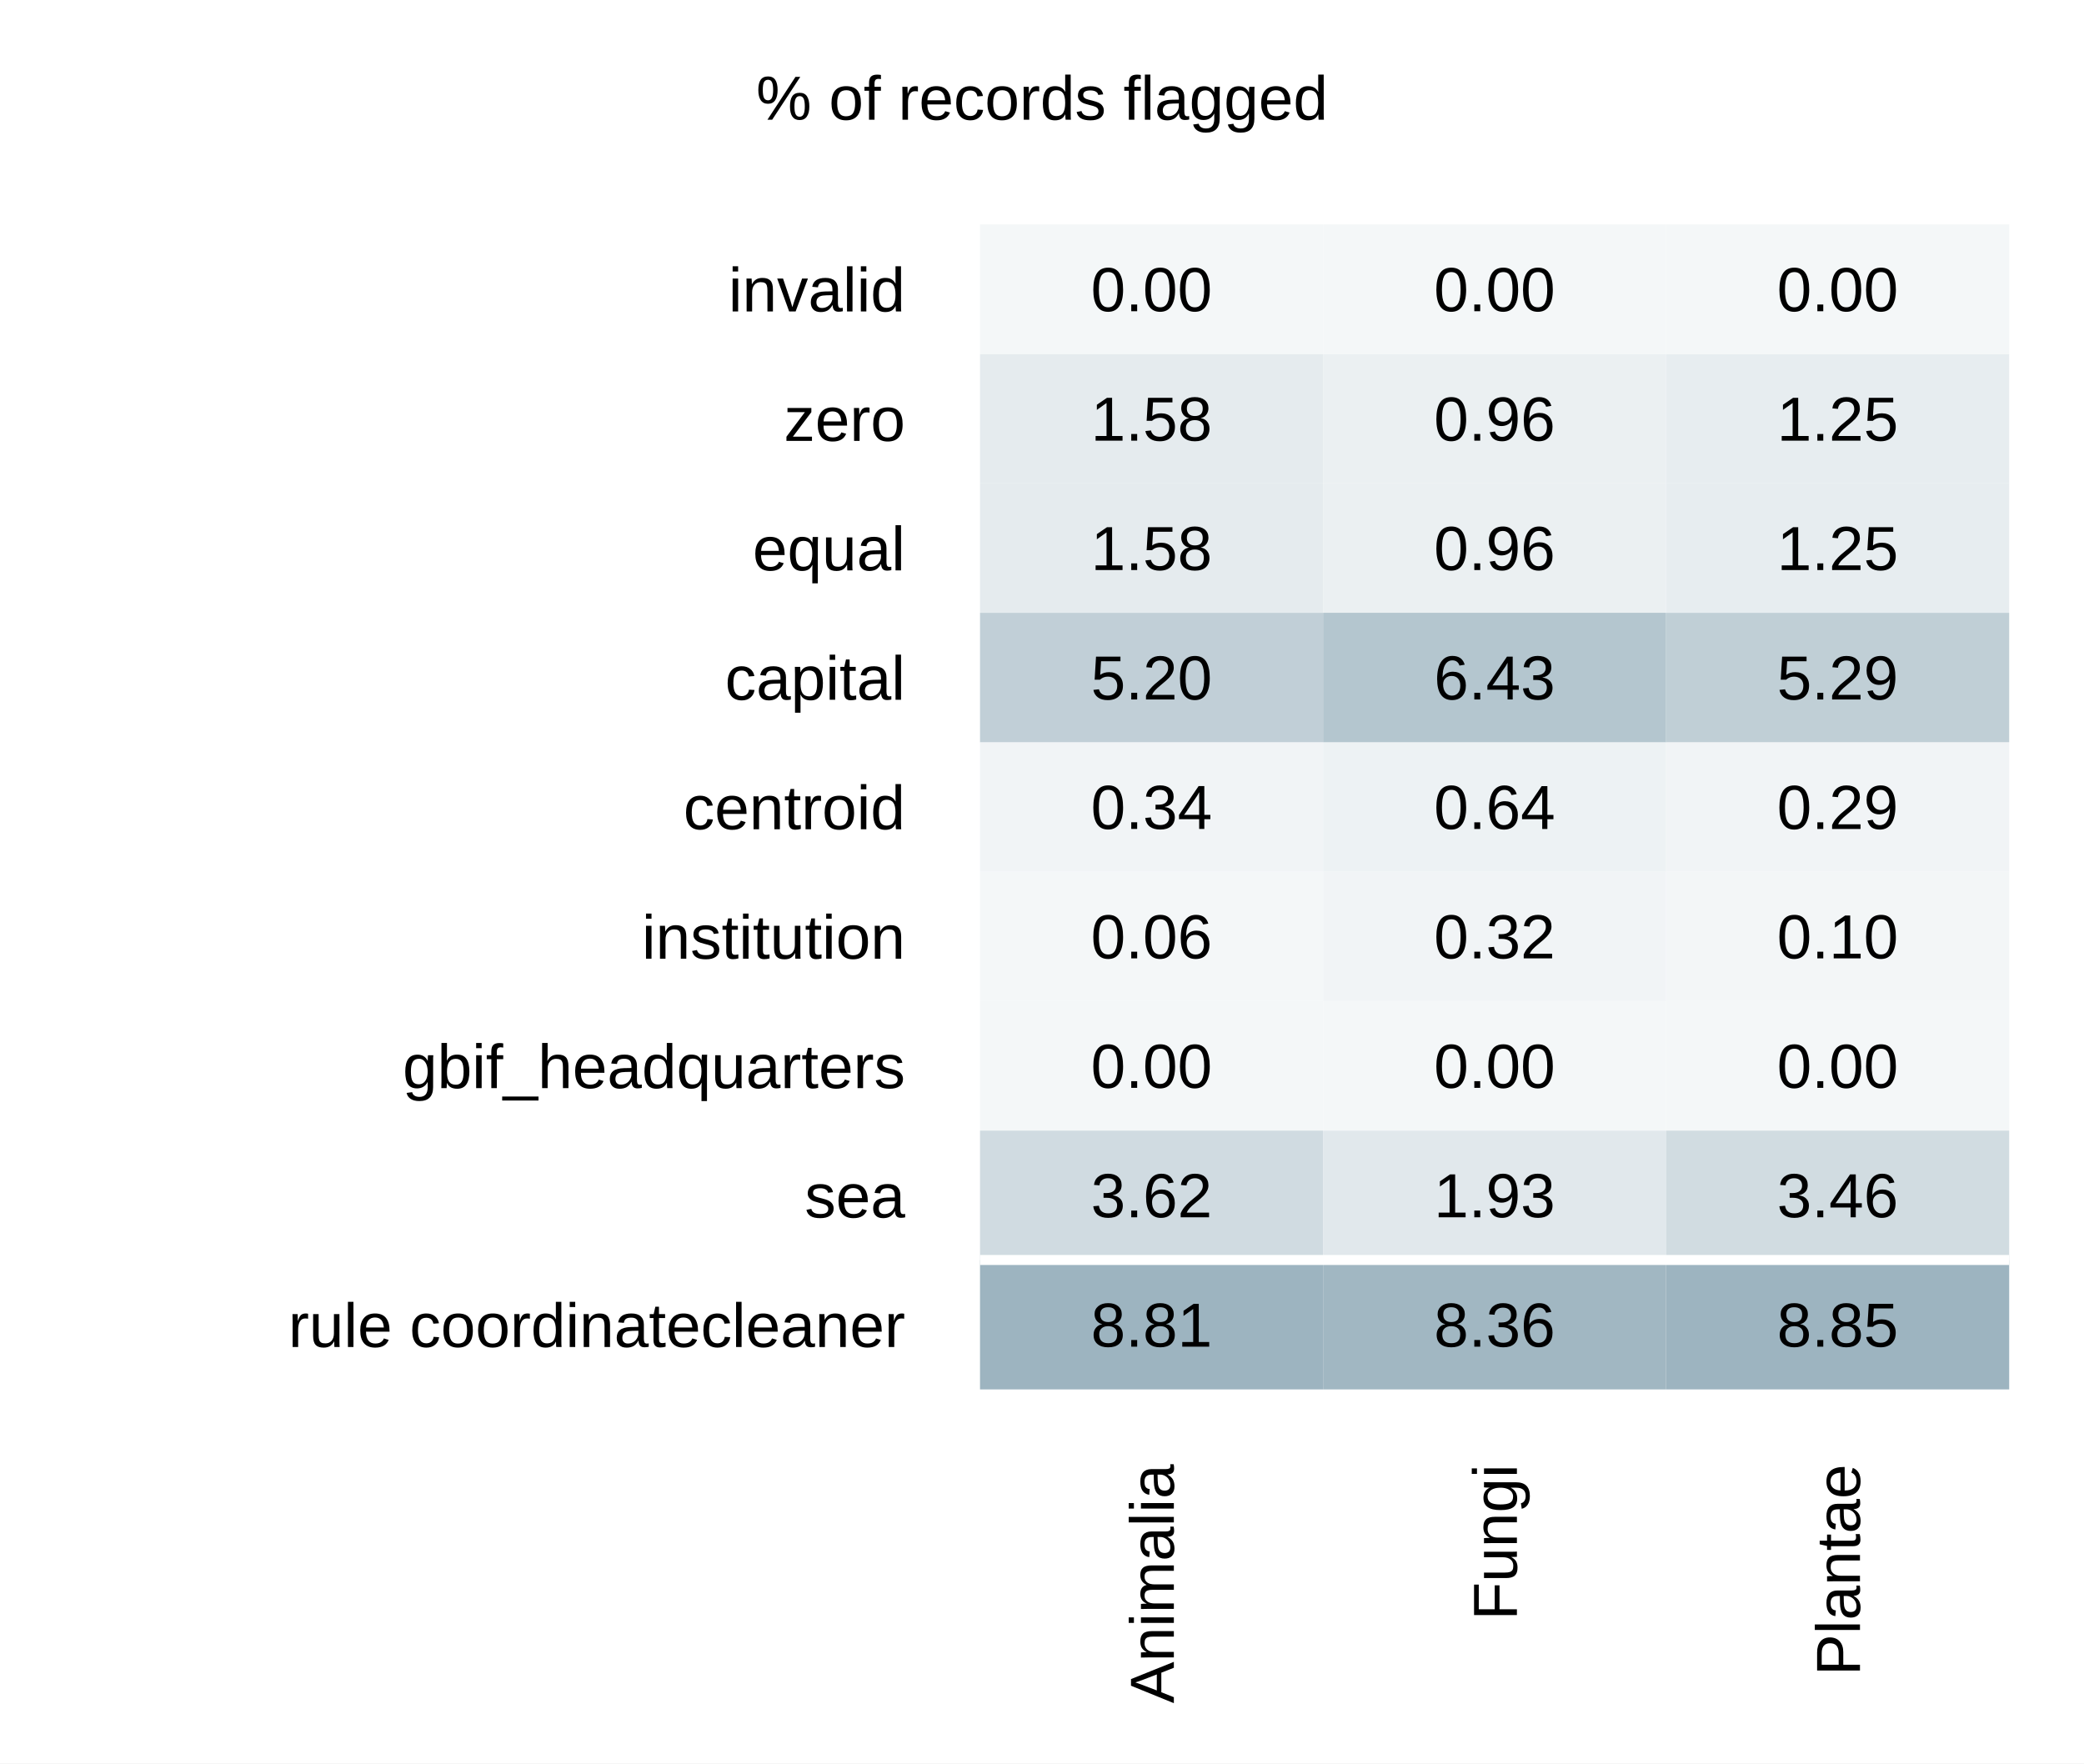
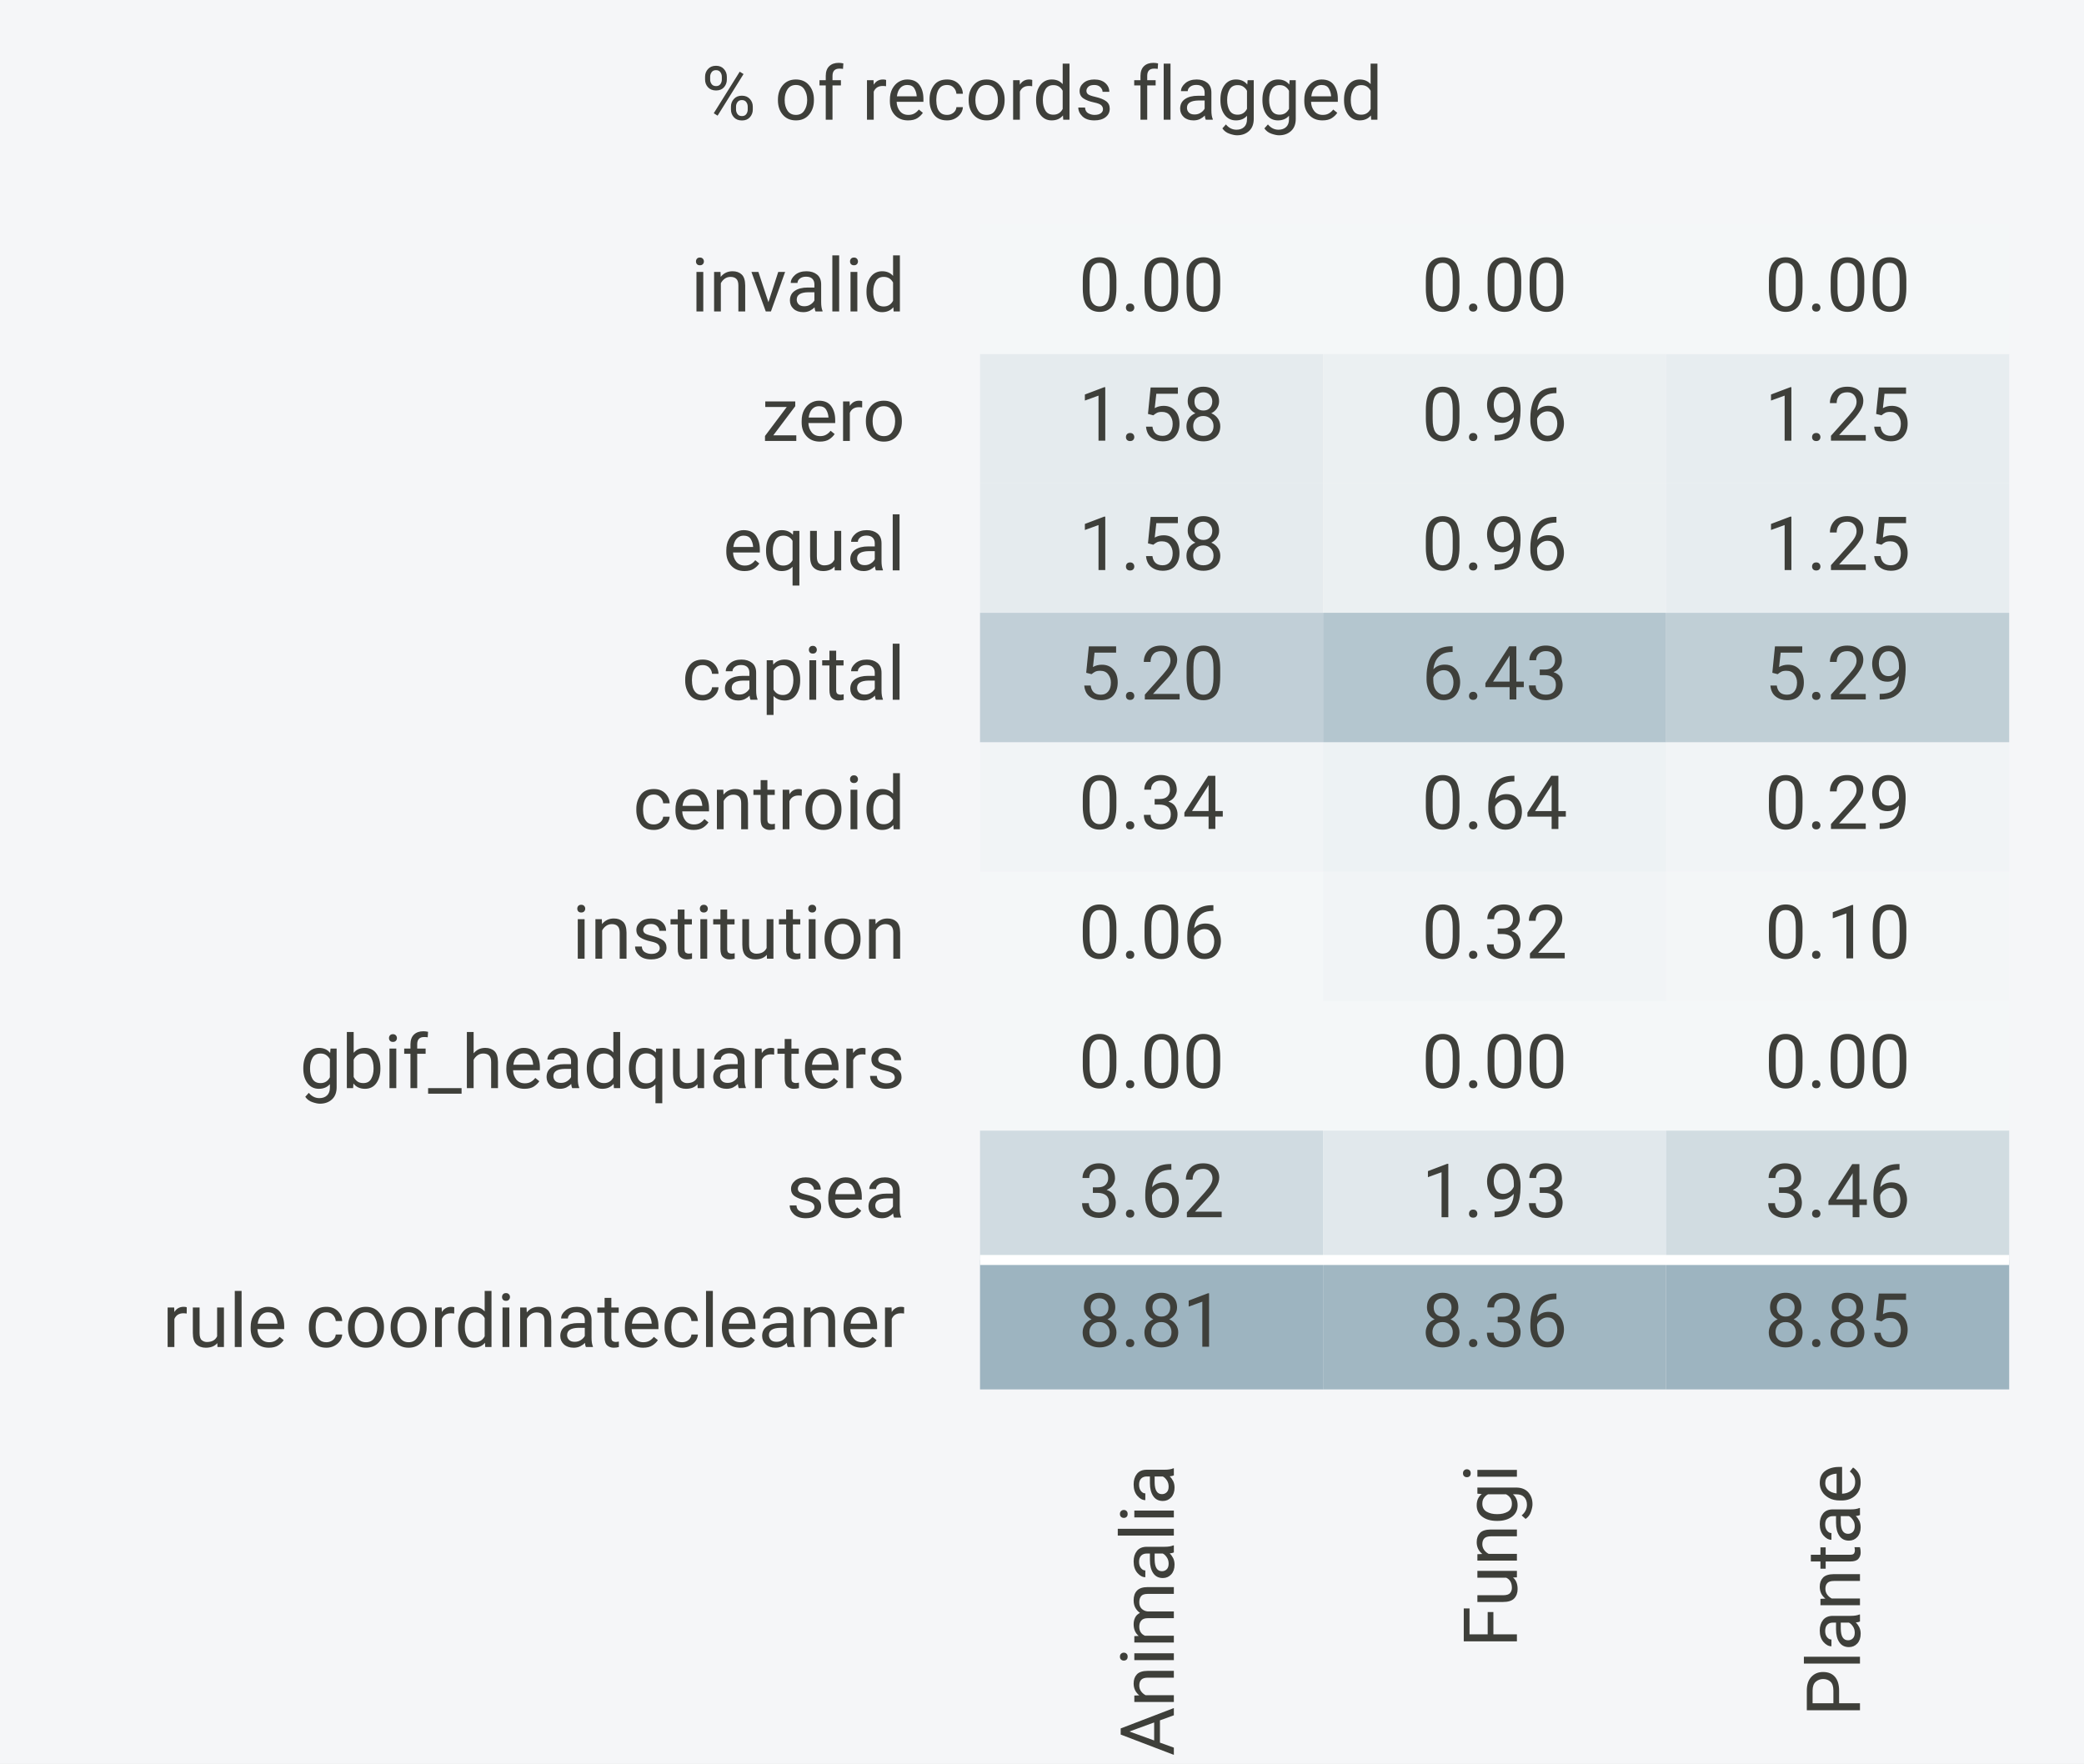
<svg xmlns="http://www.w3.org/2000/svg" width="468.00pt" height="396.00pt" viewBox="0 0 468.00 396.00">
  <g class="svglite">
    <defs>
      <style type="text/css">
-     .svglite line, .svglite polyline, .svglite polygon, .svglite path, .svglite rect, .svglite circle {
+     /* theme-aware-processed */
+     .svglite line, .svglite polyline, .svglite polygon, .svglite path, .svglite circle {
      fill: none;
-       stroke: #000000;
+       stroke: #3E3F3A;
+       stroke-linecap: round;
+       stroke-linejoin: round;
+       stroke-miterlimit: 10.00;
+     }
+     .svglite &gt; g &gt; rect {
+       fill: none;
+       stroke: #3E3F3A;
      stroke-linecap: round;
      stroke-linejoin: round;
      stroke-miterlimit: 10.00;
    }
    .svglite text {
      white-space: pre;
+       fill: #3E3F3A;
    }
    .svglite g.glyphgroup path {
      fill: inherit;
      stroke: none;
    }
  </style>
    </defs>
-     <rect width="100%" height="100%" style="stroke: none; fill: #FFFFFF;" />
+     <rect class="svg-bg" width="100%" height="100%" style="stroke: none; fill: #F5F6F8;" />
    <defs>
      <clipPath id="cpMC4wMHw0NjguMDB8MC4wMHwzOTYuMDA=">
        <rect x="0.00" y="0.00" width="468.00" height="396.00" />
      </clipPath>
    </defs>
    <g clip-path="url(#cpMC4wMHw0NjguMDB8MC4wMHwzOTYuMDA=)">
</g>
    <defs>
      <clipPath id="cpMjIwLjA4fDQ1MS4yMHw1MC40MHwzMTIuMDA=">
        <rect x="220.08" y="50.40" width="231.12" height="261.60" />
      </clipPath>
    </defs>
    <g clip-path="url(#cpMjIwLjA4fDQ1MS4yMHw1MC40MHwzMTIuMDA=)">
      <rect x="220.08" y="282.93" width="77.04" height="29.07" style="stroke-width: 0.75; stroke: none; fill: #9DB4C0;" />
      <rect x="297.12" y="282.93" width="77.04" height="29.07" style="stroke-width: 0.75; stroke: none; fill: #A1B7C2;" />
      <rect x="374.16" y="282.93" width="77.04" height="29.07" style="stroke-width: 0.75; stroke: none; fill: #9DB4C0;" />
      <rect x="220.08" y="253.87" width="77.04" height="29.07" style="stroke-width: 0.75; stroke: none; fill: #D0DBE1;" />
      <rect x="297.12" y="253.87" width="77.04" height="29.07" style="stroke-width: 0.75; stroke: none; fill: #E1E8EC;" />
      <rect x="374.16" y="253.87" width="77.04" height="29.07" style="stroke-width: 0.75; stroke: none; fill: #D1DCE1;" />
      <rect x="220.08" y="224.80" width="77.04" height="29.07" style="stroke-width: 0.75; stroke: none; fill: #F4F7F8;" />
      <rect x="297.12" y="224.80" width="77.04" height="29.07" style="stroke-width: 0.75; stroke: none; fill: #F4F7F8;" />
      <rect x="374.16" y="224.80" width="77.04" height="29.07" style="stroke-width: 0.75; stroke: none; fill: #F4F7F8;" />
      <rect x="220.08" y="195.73" width="77.04" height="29.07" style="stroke-width: 0.75; stroke: none; fill: #F4F7F8;" />
      <rect x="297.12" y="195.73" width="77.04" height="29.07" style="stroke-width: 0.75; stroke: none; fill: #F1F4F6;" />
      <rect x="374.16" y="195.73" width="77.04" height="29.07" style="stroke-width: 0.75; stroke: none; fill: #F3F6F7;" />
      <rect x="220.08" y="166.67" width="77.04" height="29.07" style="stroke-width: 0.75; stroke: none; fill: #F1F4F6;" />
      <rect x="297.12" y="166.67" width="77.04" height="29.07" style="stroke-width: 0.75; stroke: none; fill: #EDF2F4;" />
      <rect x="374.16" y="166.67" width="77.04" height="29.07" style="stroke-width: 0.75; stroke: none; fill: #F1F4F6;" />
      <rect x="220.08" y="137.60" width="77.04" height="29.07" style="stroke-width: 0.75; stroke: none; fill: #C1CFD7;" />
      <rect x="297.12" y="137.60" width="77.04" height="29.07" style="stroke-width: 0.75; stroke: none; fill: #B4C6CF;" />
      <rect x="374.16" y="137.60" width="77.04" height="29.07" style="stroke-width: 0.75; stroke: none; fill: #C0CFD6;" />
      <rect x="220.08" y="108.53" width="77.04" height="29.07" style="stroke-width: 0.75; stroke: none; fill: #E5EBEE;" />
      <rect x="297.12" y="108.53" width="77.04" height="29.07" style="stroke-width: 0.75; stroke: none; fill: #EBF0F2;" />
      <rect x="374.16" y="108.53" width="77.04" height="29.07" style="stroke-width: 0.75; stroke: none; fill: #E7EDF0;" />
      <rect x="220.08" y="79.47" width="77.04" height="29.07" style="stroke-width: 0.75; stroke: none; fill: #E5EBEE;" />
      <rect x="297.12" y="79.47" width="77.04" height="29.07" style="stroke-width: 0.75; stroke: none; fill: #EBF0F2;" />
      <rect x="374.16" y="79.47" width="77.04" height="29.07" style="stroke-width: 0.75; stroke: none; fill: #E7EDF0;" />
      <rect x="220.08" y="50.40" width="77.04" height="29.07" style="stroke-width: 0.75; stroke: none; fill: #F4F7F8;" />
      <rect x="297.12" y="50.40" width="77.04" height="29.07" style="stroke-width: 0.75; stroke: none; fill: #F4F7F8;" />
      <rect x="374.16" y="50.40" width="77.04" height="29.07" style="stroke-width: 0.75; stroke: none; fill: #F4F7F8;" />
    </g>
    <g clip-path="url(#cpMC4wMHw0NjguMDB8MC4wMHwzOTYuMDA=)">
-       <text transform="translate(263.61,328.80) rotate(-90)" text-anchor="end" style="font-size: 14.00px; font-family: &quot;Arial&quot;;" textLength="53.67px" lengthAdjust="spacingAndGlyphs">Animalia</text>
-       <text transform="translate(340.65,328.80) rotate(-90)" text-anchor="end" style="font-size: 14.00px; font-family: &quot;Arial&quot;;" textLength="35.00px" lengthAdjust="spacingAndGlyphs">Fungi</text>
-       <text transform="translate(417.69,328.80) rotate(-90)" text-anchor="end" style="font-size: 14.00px; font-family: &quot;Arial&quot;;" textLength="47.47px" lengthAdjust="spacingAndGlyphs">Plantae</text>
-       <text x="203.28" y="302.48" text-anchor="end" style="font-size: 14.00px; font-family: &quot;Arial&quot;;" textLength="138.45px" lengthAdjust="spacingAndGlyphs">rule coordinatecleaner</text>
-       <text x="203.28" y="273.41" text-anchor="end" style="font-size: 14.00px; font-family: &quot;Arial&quot;;" textLength="22.56px" lengthAdjust="spacingAndGlyphs">sea</text>
-       <text x="203.28" y="244.34" text-anchor="end" style="font-size: 14.00px; font-family: &quot;Arial&quot;;" textLength="112.80px" lengthAdjust="spacingAndGlyphs">gbif_headquarters</text>
-       <text x="203.28" y="215.28" text-anchor="end" style="font-size: 14.00px; font-family: &quot;Arial&quot;;" textLength="59.12px" lengthAdjust="spacingAndGlyphs">institution</text>
-       <text x="203.28" y="186.21" text-anchor="end" style="font-size: 14.00px; font-family: &quot;Arial&quot;;" textLength="49.78px" lengthAdjust="spacingAndGlyphs">centroid</text>
-       <text x="203.28" y="157.14" text-anchor="end" style="font-size: 14.00px; font-family: &quot;Arial&quot;;" textLength="40.45px" lengthAdjust="spacingAndGlyphs">capital</text>
-       <text x="203.28" y="128.08" text-anchor="end" style="font-size: 14.00px; font-family: &quot;Arial&quot;;" textLength="34.23px" lengthAdjust="spacingAndGlyphs">equal</text>
-       <text x="203.28" y="99.01" text-anchor="end" style="font-size: 14.00px; font-family: &quot;Arial&quot;;" textLength="27.22px" lengthAdjust="spacingAndGlyphs">zero</text>
-       <text x="203.28" y="69.94" text-anchor="end" style="font-size: 14.00px; font-family: &quot;Arial&quot;;" textLength="39.67px" lengthAdjust="spacingAndGlyphs">invalid</text>
+       <text transform="translate(263.61,328.80) rotate(-90)" text-anchor="end" style="font-size: 1.4em; font-family: &quot;Roboto&quot;, -apple-system, BlinkMacSystemFont, &quot;Segoe UI&quot;, system-ui, sans-serif;">Animalia</text>
+       <text transform="translate(340.65,328.80) rotate(-90)" text-anchor="end" style="font-size: 1.4em; font-family: &quot;Roboto&quot;, -apple-system, BlinkMacSystemFont, &quot;Segoe UI&quot;, system-ui, sans-serif;">Fungi</text>
+       <text transform="translate(417.69,328.80) rotate(-90)" text-anchor="end" style="font-size: 1.4em; font-family: &quot;Roboto&quot;, -apple-system, BlinkMacSystemFont, &quot;Segoe UI&quot;, system-ui, sans-serif;">Plantae</text>
+       <text x="203.28" y="302.48" text-anchor="end" style="font-size: 1.4em; font-family: &quot;Roboto&quot;, -apple-system, BlinkMacSystemFont, &quot;Segoe UI&quot;, system-ui, sans-serif;">rule coordinatecleaner</text>
+       <text x="203.28" y="273.41" text-anchor="end" style="font-size: 1.4em; font-family: &quot;Roboto&quot;, -apple-system, BlinkMacSystemFont, &quot;Segoe UI&quot;, system-ui, sans-serif;">sea</text>
+       <text x="203.28" y="244.34" text-anchor="end" style="font-size: 1.4em; font-family: &quot;Roboto&quot;, -apple-system, BlinkMacSystemFont, &quot;Segoe UI&quot;, system-ui, sans-serif;">gbif_headquarters</text>
+       <text x="203.28" y="215.28" text-anchor="end" style="font-size: 1.4em; font-family: &quot;Roboto&quot;, -apple-system, BlinkMacSystemFont, &quot;Segoe UI&quot;, system-ui, sans-serif;">institution</text>
+       <text x="203.28" y="186.21" text-anchor="end" style="font-size: 1.4em; font-family: &quot;Roboto&quot;, -apple-system, BlinkMacSystemFont, &quot;Segoe UI&quot;, system-ui, sans-serif;">centroid</text>
+       <text x="203.28" y="157.14" text-anchor="end" style="font-size: 1.4em; font-family: &quot;Roboto&quot;, -apple-system, BlinkMacSystemFont, &quot;Segoe UI&quot;, system-ui, sans-serif;">capital</text>
+       <text x="203.28" y="128.08" text-anchor="end" style="font-size: 1.4em; font-family: &quot;Roboto&quot;, -apple-system, BlinkMacSystemFont, &quot;Segoe UI&quot;, system-ui, sans-serif;">equal</text>
+       <text x="203.28" y="99.01" text-anchor="end" style="font-size: 1.4em; font-family: &quot;Roboto&quot;, -apple-system, BlinkMacSystemFont, &quot;Segoe UI&quot;, system-ui, sans-serif;">zero</text>
+       <text x="203.28" y="69.94" text-anchor="end" style="font-size: 1.4em; font-family: &quot;Roboto&quot;, -apple-system, BlinkMacSystemFont, &quot;Segoe UI&quot;, system-ui, sans-serif;">invalid</text>
    </g>
    <g clip-path="url(#cpMjIwLjA4fDQ1MS4yMHw1MC40MHwzMTIuMDA=)">
      <line x1="220.08" y1="282.93" x2="451.20" y2="282.93" style="stroke-width: 2.25; stroke: #FFFFFF;" />
-       <text x="258.60" y="302.41" text-anchor="middle" style="font-size: 14.00px; font-family: &quot;Arial&quot;;" textLength="27.23px" lengthAdjust="spacingAndGlyphs">8.81</text>
-       <text x="335.64" y="302.41" text-anchor="middle" style="font-size: 14.00px; font-family: &quot;Arial&quot;;" textLength="27.23px" lengthAdjust="spacingAndGlyphs">8.36</text>
-       <text x="412.68" y="302.41" text-anchor="middle" style="font-size: 14.00px; font-family: &quot;Arial&quot;;" textLength="27.23px" lengthAdjust="spacingAndGlyphs">8.85</text>
-       <text x="258.60" y="273.34" text-anchor="middle" style="font-size: 14.00px; font-family: &quot;Arial&quot;;" textLength="27.23px" lengthAdjust="spacingAndGlyphs">3.62</text>
-       <text x="335.64" y="273.34" text-anchor="middle" style="font-size: 14.00px; font-family: &quot;Arial&quot;;" textLength="27.23px" lengthAdjust="spacingAndGlyphs">1.93</text>
-       <text x="412.68" y="273.34" text-anchor="middle" style="font-size: 14.00px; font-family: &quot;Arial&quot;;" textLength="27.23px" lengthAdjust="spacingAndGlyphs">3.46</text>
-       <text x="258.60" y="244.28" text-anchor="middle" style="font-size: 14.00px; font-family: &quot;Arial&quot;;" textLength="27.23px" lengthAdjust="spacingAndGlyphs">0.00</text>
-       <text x="335.64" y="244.28" text-anchor="middle" style="font-size: 14.00px; font-family: &quot;Arial&quot;;" textLength="27.23px" lengthAdjust="spacingAndGlyphs">0.00</text>
-       <text x="412.68" y="244.28" text-anchor="middle" style="font-size: 14.00px; font-family: &quot;Arial&quot;;" textLength="27.23px" lengthAdjust="spacingAndGlyphs">0.00</text>
-       <text x="258.60" y="215.21" text-anchor="middle" style="font-size: 14.00px; font-family: &quot;Arial&quot;;" textLength="27.23px" lengthAdjust="spacingAndGlyphs">0.06</text>
-       <text x="335.64" y="215.21" text-anchor="middle" style="font-size: 14.00px; font-family: &quot;Arial&quot;;" textLength="27.23px" lengthAdjust="spacingAndGlyphs">0.32</text>
-       <text x="412.68" y="215.21" text-anchor="middle" style="font-size: 14.00px; font-family: &quot;Arial&quot;;" textLength="27.23px" lengthAdjust="spacingAndGlyphs">0.10</text>
-       <text x="258.60" y="186.14" text-anchor="middle" style="font-size: 14.00px; font-family: &quot;Arial&quot;;" textLength="27.23px" lengthAdjust="spacingAndGlyphs">0.34</text>
-       <text x="335.64" y="186.15" text-anchor="middle" style="font-size: 14.00px; font-family: &quot;Arial&quot;;" textLength="27.23px" lengthAdjust="spacingAndGlyphs">0.64</text>
-       <text x="412.68" y="186.15" text-anchor="middle" style="font-size: 14.00px; font-family: &quot;Arial&quot;;" textLength="27.23px" lengthAdjust="spacingAndGlyphs">0.29</text>
-       <text x="258.60" y="157.08" text-anchor="middle" style="font-size: 14.00px; font-family: &quot;Arial&quot;;" textLength="27.23px" lengthAdjust="spacingAndGlyphs">5.20</text>
-       <text x="335.64" y="157.07" text-anchor="middle" style="font-size: 14.00px; font-family: &quot;Arial&quot;;" textLength="27.23px" lengthAdjust="spacingAndGlyphs">6.43</text>
-       <text x="412.68" y="157.08" text-anchor="middle" style="font-size: 14.00px; font-family: &quot;Arial&quot;;" textLength="27.23px" lengthAdjust="spacingAndGlyphs">5.29</text>
-       <text x="258.60" y="128.01" text-anchor="middle" style="font-size: 14.00px; font-family: &quot;Arial&quot;;" textLength="27.23px" lengthAdjust="spacingAndGlyphs">1.58</text>
-       <text x="335.64" y="128.01" text-anchor="middle" style="font-size: 14.00px; font-family: &quot;Arial&quot;;" textLength="27.23px" lengthAdjust="spacingAndGlyphs">0.96</text>
-       <text x="412.68" y="128.01" text-anchor="middle" style="font-size: 14.00px; font-family: &quot;Arial&quot;;" textLength="27.23px" lengthAdjust="spacingAndGlyphs">1.25</text>
-       <text x="258.60" y="98.95" text-anchor="middle" style="font-size: 14.00px; font-family: &quot;Arial&quot;;" textLength="27.23px" lengthAdjust="spacingAndGlyphs">1.58</text>
-       <text x="335.64" y="98.95" text-anchor="middle" style="font-size: 14.00px; font-family: &quot;Arial&quot;;" textLength="27.23px" lengthAdjust="spacingAndGlyphs">0.96</text>
-       <text x="412.68" y="98.95" text-anchor="middle" style="font-size: 14.00px; font-family: &quot;Arial&quot;;" textLength="27.23px" lengthAdjust="spacingAndGlyphs">1.25</text>
-       <text x="258.60" y="69.88" text-anchor="middle" style="font-size: 14.00px; font-family: &quot;Arial&quot;;" textLength="27.23px" lengthAdjust="spacingAndGlyphs">0.00</text>
-       <text x="335.64" y="69.88" text-anchor="middle" style="font-size: 14.00px; font-family: &quot;Arial&quot;;" textLength="27.23px" lengthAdjust="spacingAndGlyphs">0.00</text>
-       <text x="412.68" y="69.88" text-anchor="middle" style="font-size: 14.00px; font-family: &quot;Arial&quot;;" textLength="27.23px" lengthAdjust="spacingAndGlyphs">0.00</text>
+       <text class="preserve-color" x="258.60" y="302.41" text-anchor="middle" style="font-size: 1.4em; font-family: &quot;Roboto&quot;, -apple-system, BlinkMacSystemFont, &quot;Segoe UI&quot;, system-ui, sans-serif;">8.81</text>
+       <text class="preserve-color" x="335.64" y="302.41" text-anchor="middle" style="font-size: 1.4em; font-family: &quot;Roboto&quot;, -apple-system, BlinkMacSystemFont, &quot;Segoe UI&quot;, system-ui, sans-serif;">8.36</text>
+       <text class="preserve-color" x="412.68" y="302.41" text-anchor="middle" style="font-size: 1.4em; font-family: &quot;Roboto&quot;, -apple-system, BlinkMacSystemFont, &quot;Segoe UI&quot;, system-ui, sans-serif;">8.85</text>
+       <text class="preserve-color" x="258.60" y="273.34" text-anchor="middle" style="font-size: 1.4em; font-family: &quot;Roboto&quot;, -apple-system, BlinkMacSystemFont, &quot;Segoe UI&quot;, system-ui, sans-serif;">3.62</text>
+       <text class="preserve-color" x="335.64" y="273.34" text-anchor="middle" style="font-size: 1.4em; font-family: &quot;Roboto&quot;, -apple-system, BlinkMacSystemFont, &quot;Segoe UI&quot;, system-ui, sans-serif;">1.93</text>
+       <text class="preserve-color" x="412.68" y="273.34" text-anchor="middle" style="font-size: 1.4em; font-family: &quot;Roboto&quot;, -apple-system, BlinkMacSystemFont, &quot;Segoe UI&quot;, system-ui, sans-serif;">3.46</text>
+       <text class="preserve-color" x="258.60" y="244.28" text-anchor="middle" style="font-size: 1.4em; font-family: &quot;Roboto&quot;, -apple-system, BlinkMacSystemFont, &quot;Segoe UI&quot;, system-ui, sans-serif;">0.00</text>
+       <text class="preserve-color" x="335.64" y="244.28" text-anchor="middle" style="font-size: 1.4em; font-family: &quot;Roboto&quot;, -apple-system, BlinkMacSystemFont, &quot;Segoe UI&quot;, system-ui, sans-serif;">0.00</text>
+       <text class="preserve-color" x="412.68" y="244.28" text-anchor="middle" style="font-size: 1.4em; font-family: &quot;Roboto&quot;, -apple-system, BlinkMacSystemFont, &quot;Segoe UI&quot;, system-ui, sans-serif;">0.00</text>
+       <text class="preserve-color" x="258.60" y="215.21" text-anchor="middle" style="font-size: 1.4em; font-family: &quot;Roboto&quot;, -apple-system, BlinkMacSystemFont, &quot;Segoe UI&quot;, system-ui, sans-serif;">0.06</text>
+       <text class="preserve-color" x="335.64" y="215.21" text-anchor="middle" style="font-size: 1.4em; font-family: &quot;Roboto&quot;, -apple-system, BlinkMacSystemFont, &quot;Segoe UI&quot;, system-ui, sans-serif;">0.32</text>
+       <text class="preserve-color" x="412.68" y="215.21" text-anchor="middle" style="font-size: 1.4em; font-family: &quot;Roboto&quot;, -apple-system, BlinkMacSystemFont, &quot;Segoe UI&quot;, system-ui, sans-serif;">0.10</text>
+       <text class="preserve-color" x="258.60" y="186.14" text-anchor="middle" style="font-size: 1.4em; font-family: &quot;Roboto&quot;, -apple-system, BlinkMacSystemFont, &quot;Segoe UI&quot;, system-ui, sans-serif;">0.34</text>
+       <text class="preserve-color" x="335.64" y="186.15" text-anchor="middle" style="font-size: 1.4em; font-family: &quot;Roboto&quot;, -apple-system, BlinkMacSystemFont, &quot;Segoe UI&quot;, system-ui, sans-serif;">0.64</text>
+       <text class="preserve-color" x="412.68" y="186.15" text-anchor="middle" style="font-size: 1.4em; font-family: &quot;Roboto&quot;, -apple-system, BlinkMacSystemFont, &quot;Segoe UI&quot;, system-ui, sans-serif;">0.29</text>
+       <text class="preserve-color" x="258.60" y="157.08" text-anchor="middle" style="font-size: 1.4em; font-family: &quot;Roboto&quot;, -apple-system, BlinkMacSystemFont, &quot;Segoe UI&quot;, system-ui, sans-serif;">5.20</text>
+       <text class="preserve-color" x="335.64" y="157.07" text-anchor="middle" style="font-size: 1.4em; font-family: &quot;Roboto&quot;, -apple-system, BlinkMacSystemFont, &quot;Segoe UI&quot;, system-ui, sans-serif;">6.43</text>
+       <text class="preserve-color" x="412.68" y="157.08" text-anchor="middle" style="font-size: 1.4em; font-family: &quot;Roboto&quot;, -apple-system, BlinkMacSystemFont, &quot;Segoe UI&quot;, system-ui, sans-serif;">5.29</text>
+       <text class="preserve-color" x="258.60" y="128.01" text-anchor="middle" style="font-size: 1.4em; font-family: &quot;Roboto&quot;, -apple-system, BlinkMacSystemFont, &quot;Segoe UI&quot;, system-ui, sans-serif;">1.58</text>
+       <text class="preserve-color" x="335.64" y="128.01" text-anchor="middle" style="font-size: 1.4em; font-family: &quot;Roboto&quot;, -apple-system, BlinkMacSystemFont, &quot;Segoe UI&quot;, system-ui, sans-serif;">0.96</text>
+       <text class="preserve-color" x="412.68" y="128.01" text-anchor="middle" style="font-size: 1.4em; font-family: &quot;Roboto&quot;, -apple-system, BlinkMacSystemFont, &quot;Segoe UI&quot;, system-ui, sans-serif;">1.25</text>
+       <text class="preserve-color" x="258.60" y="98.95" text-anchor="middle" style="font-size: 1.4em; font-family: &quot;Roboto&quot;, -apple-system, BlinkMacSystemFont, &quot;Segoe UI&quot;, system-ui, sans-serif;">1.58</text>
+       <text class="preserve-color" x="335.64" y="98.95" text-anchor="middle" style="font-size: 1.4em; font-family: &quot;Roboto&quot;, -apple-system, BlinkMacSystemFont, &quot;Segoe UI&quot;, system-ui, sans-serif;">0.96</text>
+       <text class="preserve-color" x="412.68" y="98.95" text-anchor="middle" style="font-size: 1.4em; font-family: &quot;Roboto&quot;, -apple-system, BlinkMacSystemFont, &quot;Segoe UI&quot;, system-ui, sans-serif;">1.25</text>
+       <text class="preserve-color" x="258.60" y="69.88" text-anchor="middle" style="font-size: 1.4em; font-family: &quot;Roboto&quot;, -apple-system, BlinkMacSystemFont, &quot;Segoe UI&quot;, system-ui, sans-serif;">0.00</text>
+       <text class="preserve-color" x="335.64" y="69.88" text-anchor="middle" style="font-size: 1.4em; font-family: &quot;Roboto&quot;, -apple-system, BlinkMacSystemFont, &quot;Segoe UI&quot;, system-ui, sans-serif;">0.00</text>
+       <text class="preserve-color" x="412.68" y="69.88" text-anchor="middle" style="font-size: 1.4em; font-family: &quot;Roboto&quot;, -apple-system, BlinkMacSystemFont, &quot;Segoe UI&quot;, system-ui, sans-serif;">0.00</text>
    </g>
    <g clip-path="url(#cpMC4wMHw0NjguMDB8MC4wMHwzOTYuMDA=)">
-       <text x="234.00" y="26.88" text-anchor="middle" style="font-size: 14.00px; font-family: &quot;Arial&quot;;" textLength="128.36px" lengthAdjust="spacingAndGlyphs">% of records flagged</text>
+       <text x="234.00" y="26.88" text-anchor="middle" style="font-size: 1.4em; font-family: &quot;Roboto&quot;, -apple-system, BlinkMacSystemFont, &quot;Segoe UI&quot;, system-ui, sans-serif;">% of records flagged</text>
    </g>
  </g>
</svg>
